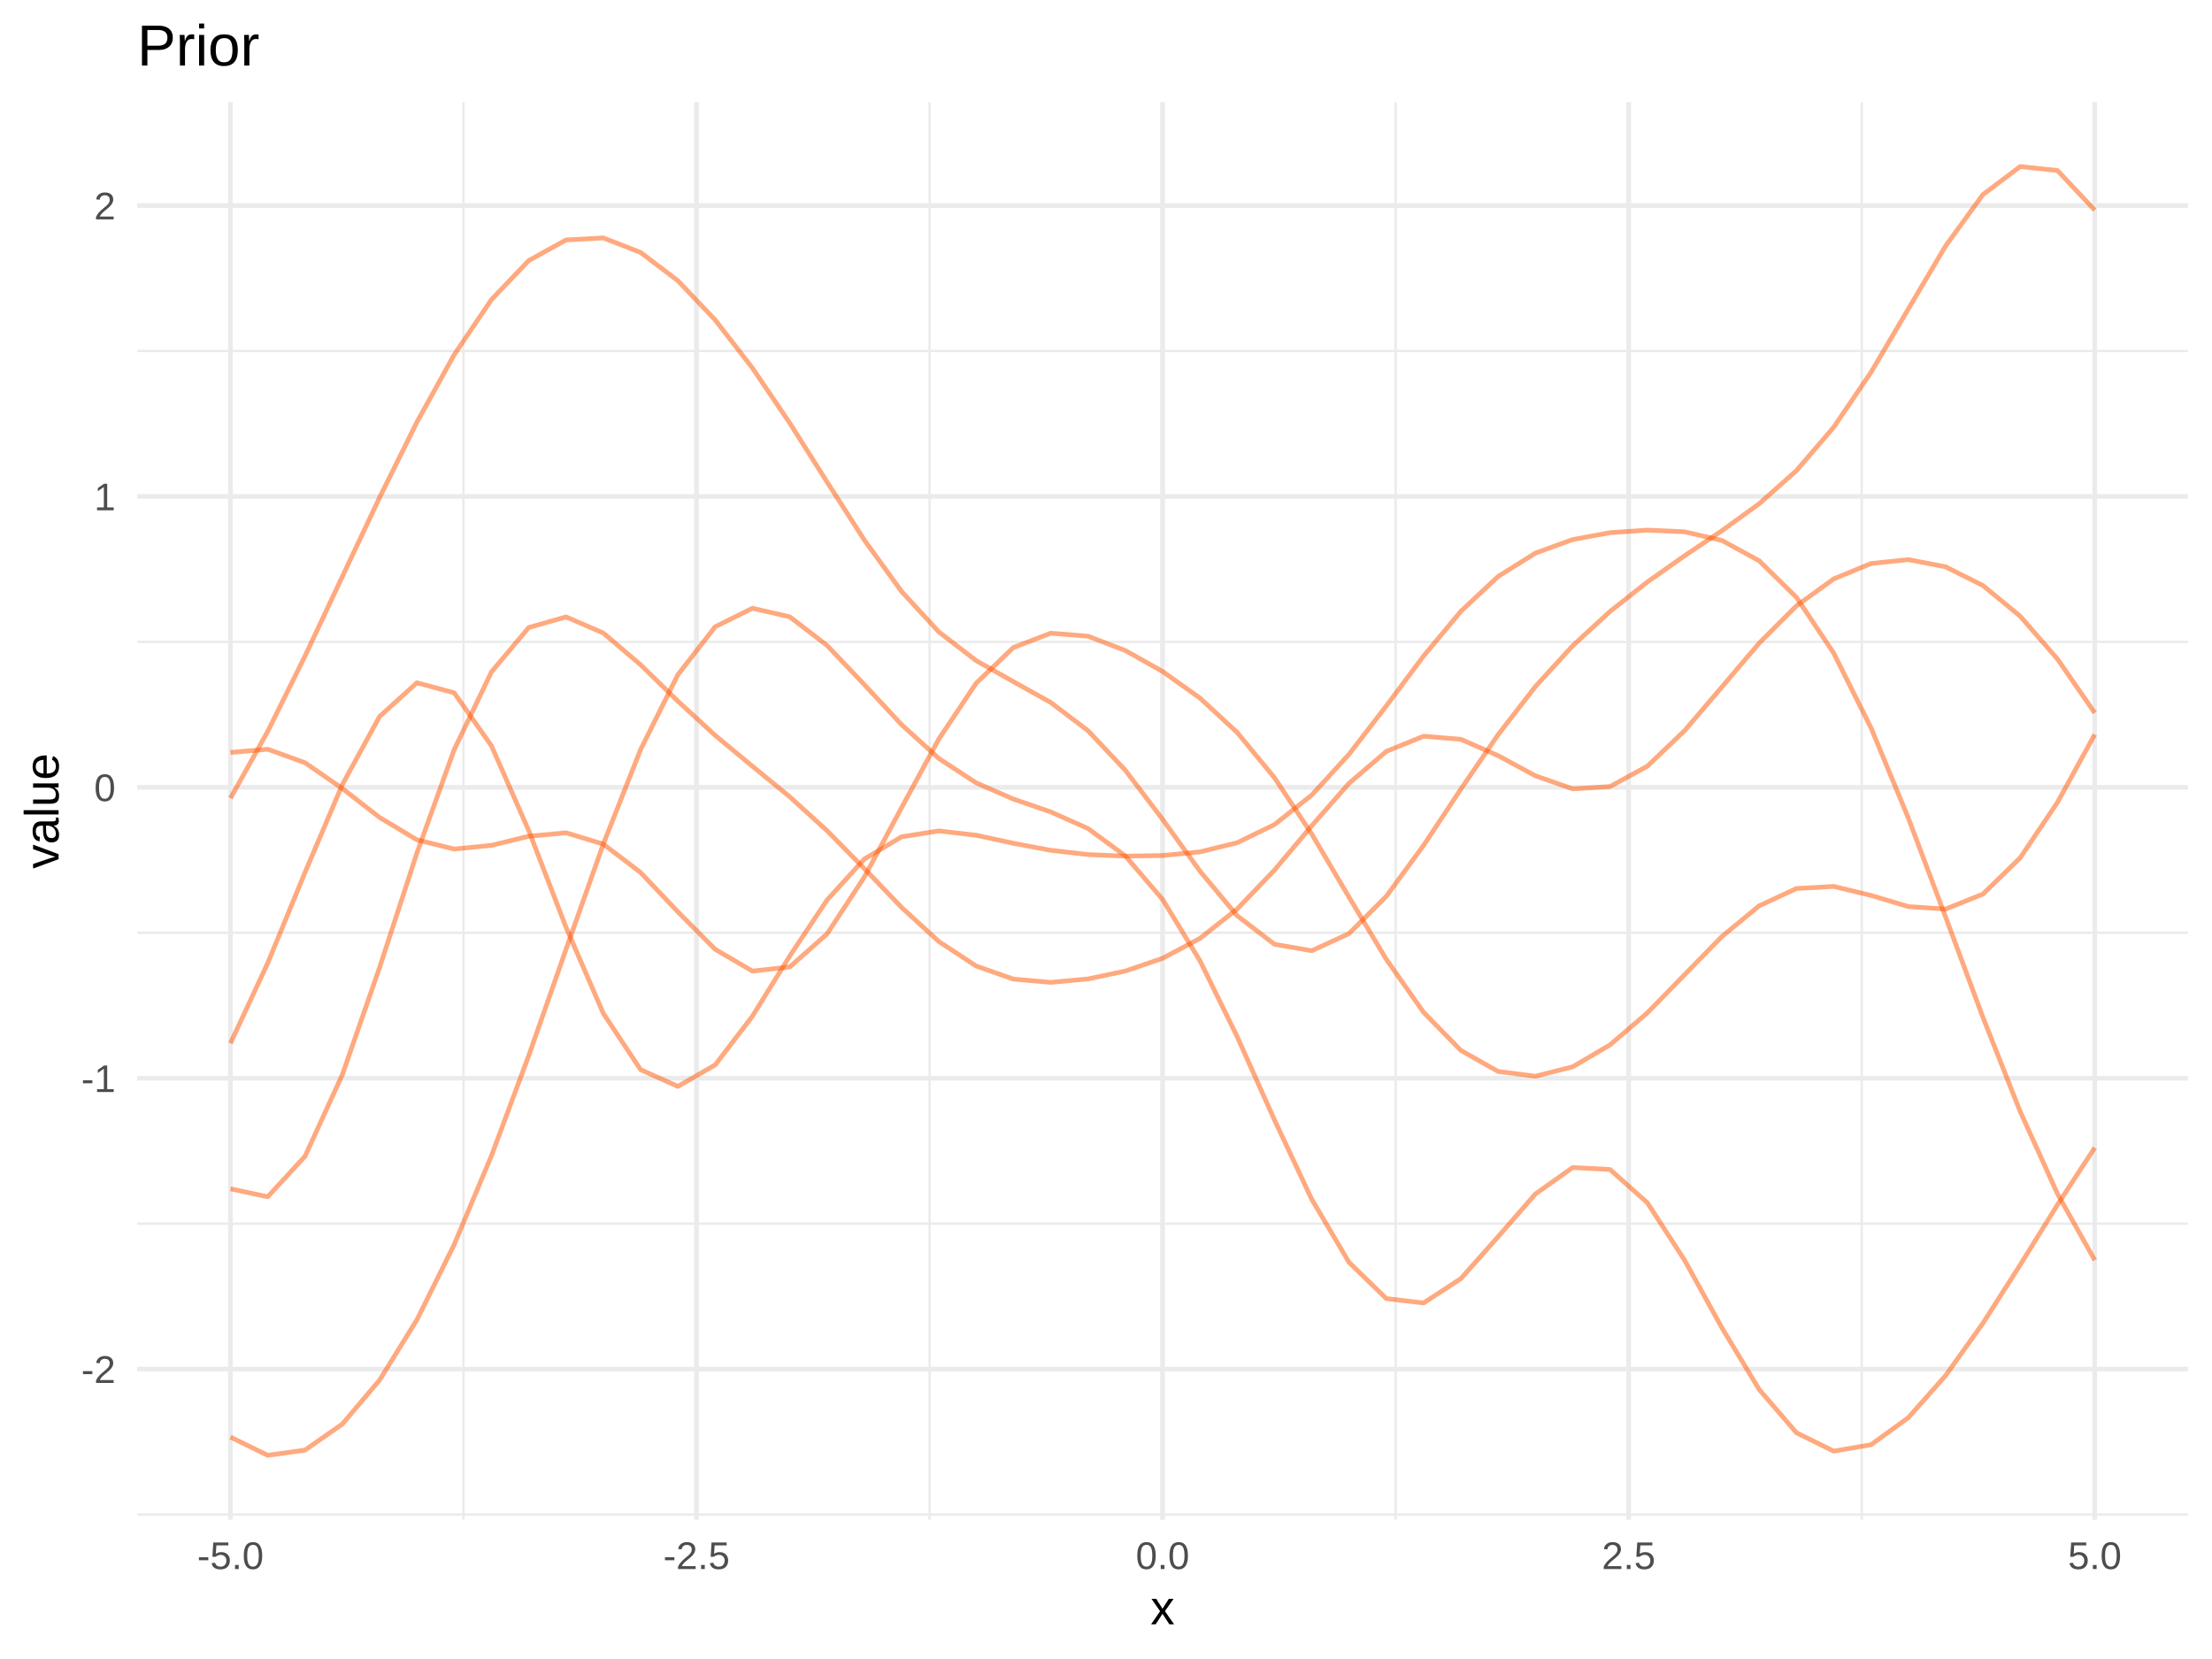
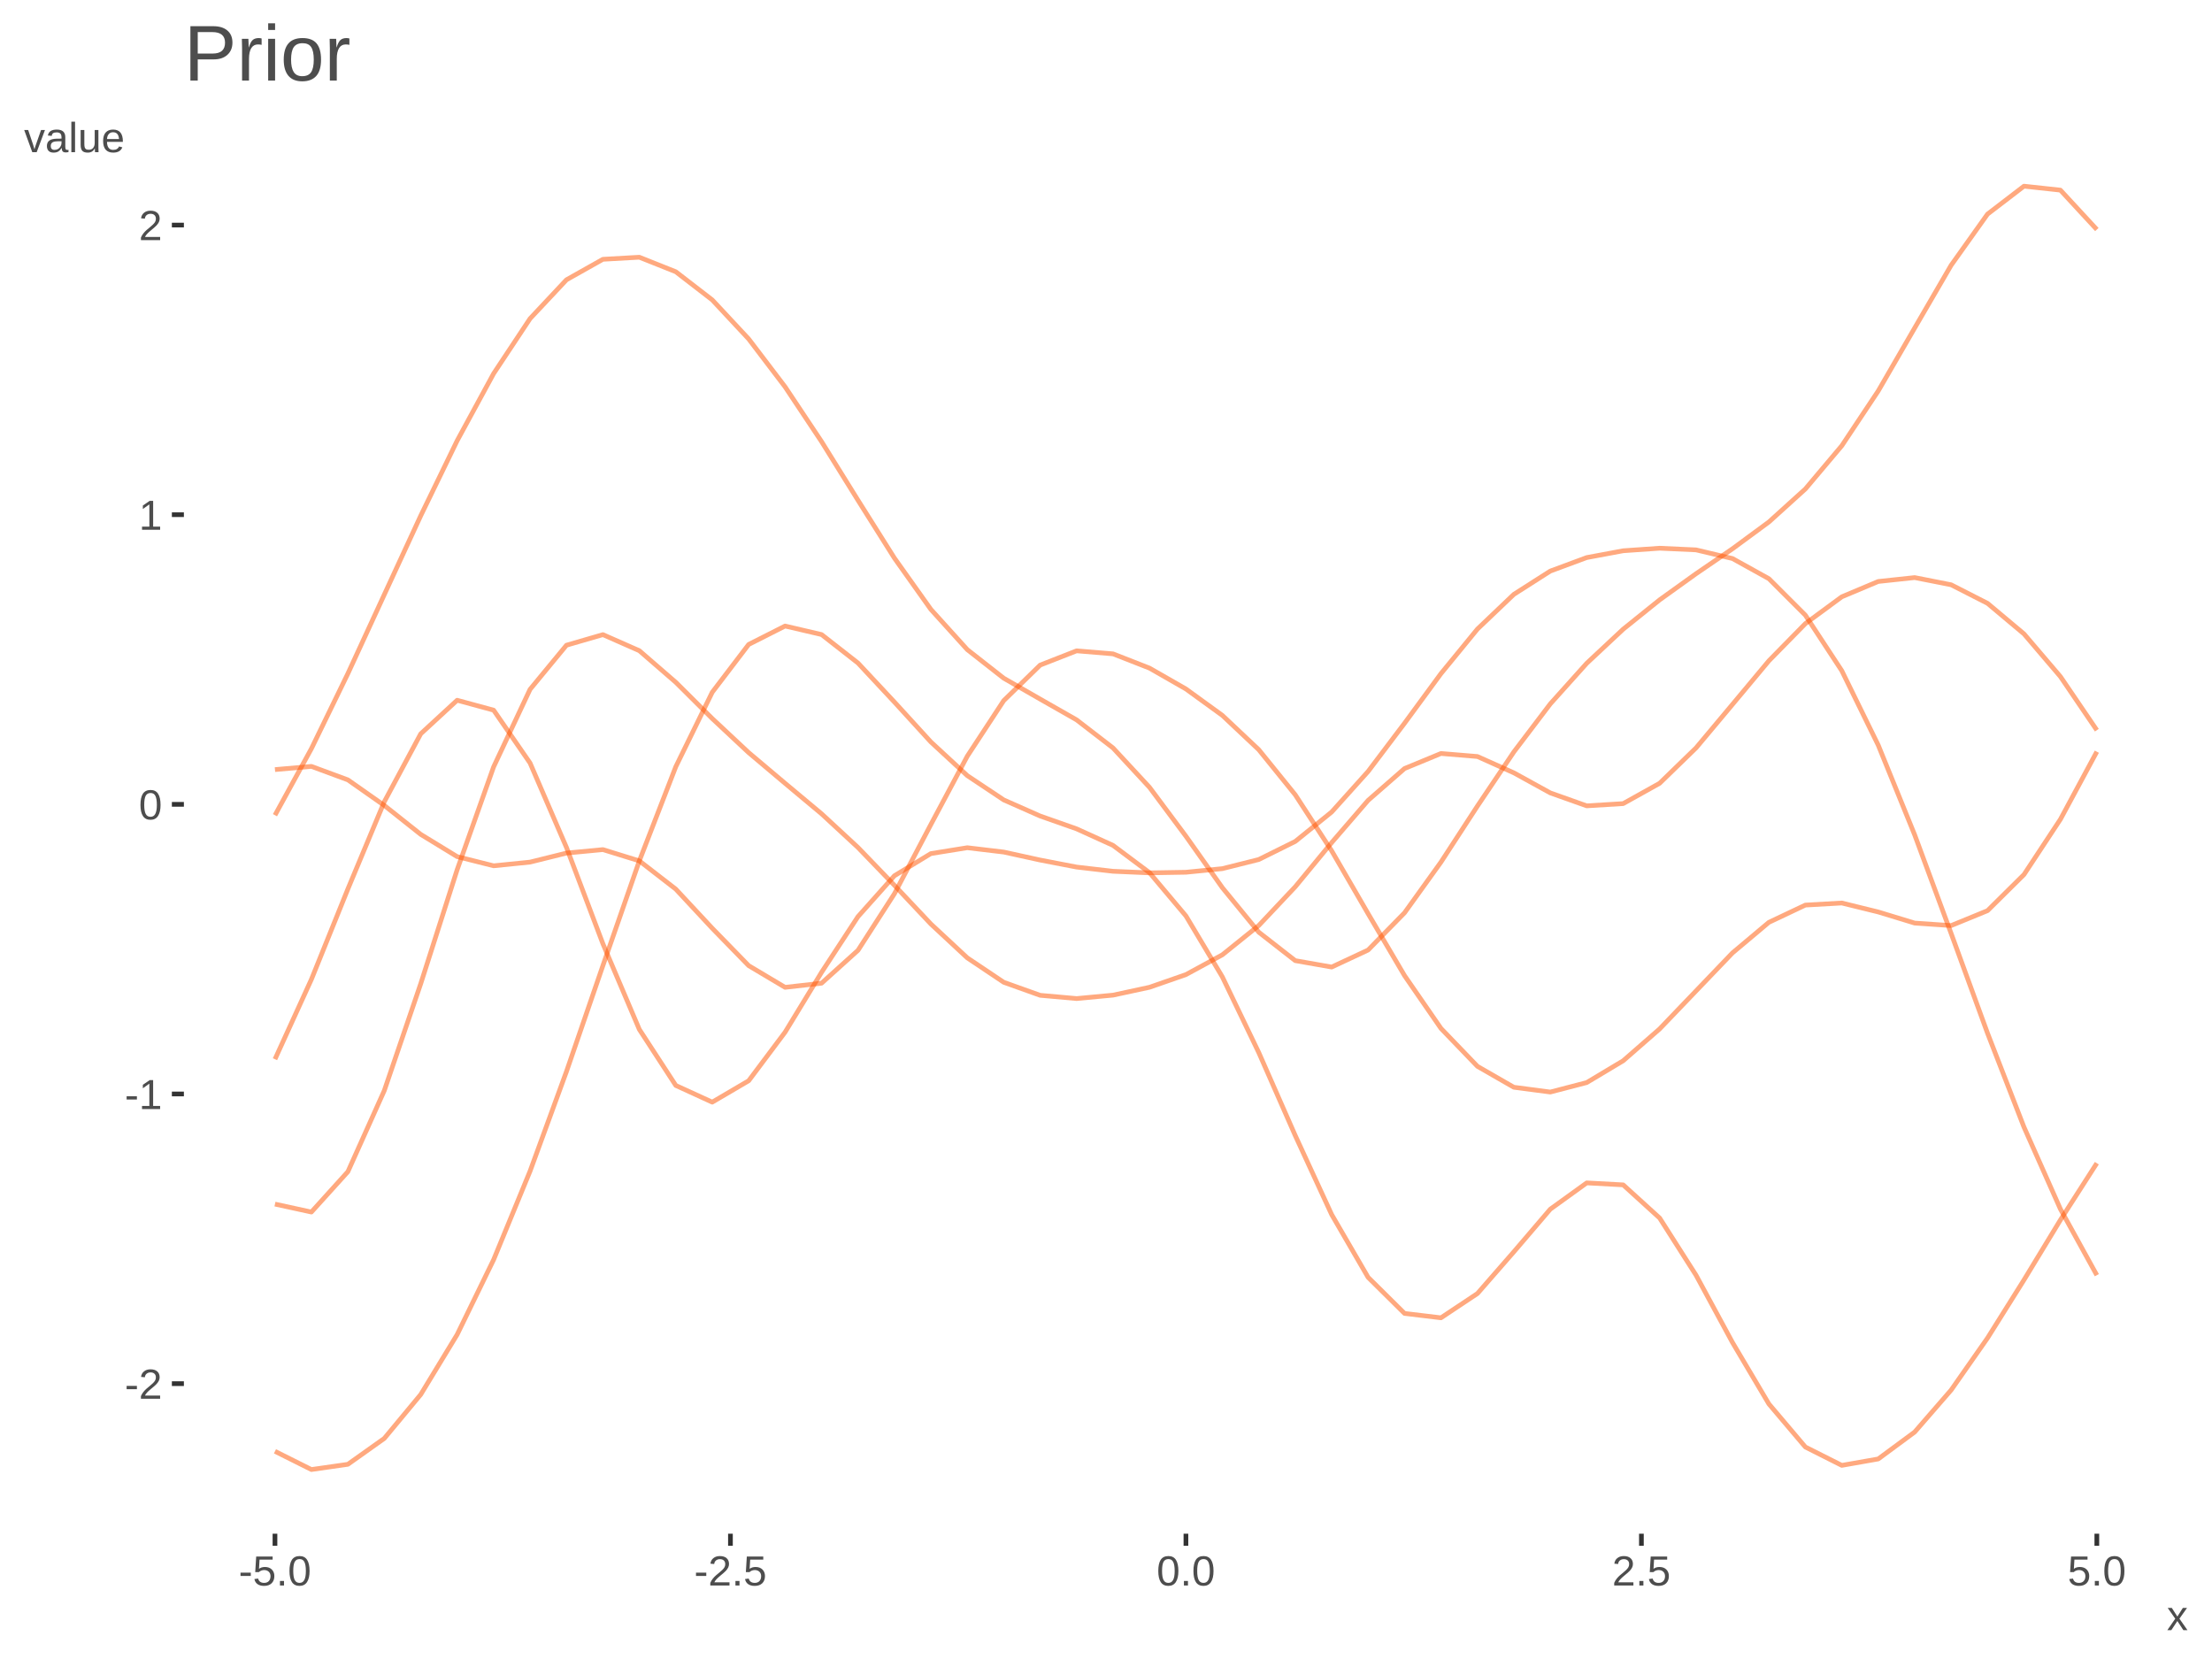
- <svg xmlns="http://www.w3.org/2000/svg" viewBox="0 0 504 378">
+ <svg xmlns="http://www.w3.org/2000/svg" viewBox="0 0 504.00 378.00">
  <defs>
-     <style type="text/css">polyline,rect{fill:none;stroke:#000;stroke-linecap:round;stroke-linejoin:round;stroke-miterlimit:10}</style>
+     <style type="text/css">
+     line, polyline, polygon, path, rect, circle {
+       fill: none;
+       stroke: #000000;
+       stroke-linecap: round;
+       stroke-linejoin: round;
+       stroke-miterlimit: 10.00;
+     }
+   </style>
  </defs>
-   <rect width="100%" height="100%" style="stroke:none;fill:none" />
+   <rect width="100%" height="100%" style="stroke: none; fill: none;" />
+   <rect x="0" y="-0" width="504.00" height="378.00" style="stroke-width: 1.07; stroke: none;" />
  <defs>
-     <clipPath id="cpMzEuMjd8NDk4LjUyfDM0Ni4yOHwyMy4yNw==">
-       <rect width="467.25" height="323.01" x="31.27" y="23.27" />
+     <clipPath id="cpNDEuOTB8NDk4LjUyfDM0OS40NXwyNy44MA==">
+       <rect x="41.90" y="27.80" width="456.62" height="321.64" />
    </clipPath>
  </defs>
-   <polyline points="31.27 345.08 498.52 345.08" clip-path="url(#cpMzEuMjd8NDk4LjUyfDM0Ni4yOHwyMy4yNw==)" style="stroke-width:.53;stroke:#ebebeb;stroke-linecap:butt" />
-   <polyline points="31.27 278.81 498.52 278.81" clip-path="url(#cpMzEuMjd8NDk4LjUyfDM0Ni4yOHwyMy4yNw==)" style="stroke-width:.53;stroke:#ebebeb;stroke-linecap:butt" />
-   <polyline points="31.27 212.53 498.52 212.53" clip-path="url(#cpMzEuMjd8NDk4LjUyfDM0Ni4yOHwyMy4yNw==)" style="stroke-width:.53;stroke:#ebebeb;stroke-linecap:butt" />
-   <polyline points="31.27 146.25 498.52 146.25" clip-path="url(#cpMzEuMjd8NDk4LjUyfDM0Ni4yOHwyMy4yNw==)" style="stroke-width:.53;stroke:#ebebeb;stroke-linecap:butt" />
-   <polyline points="31.27 79.98 498.52 79.98" clip-path="url(#cpMzEuMjd8NDk4LjUyfDM0Ni4yOHwyMy4yNw==)" style="stroke-width:.53;stroke:#ebebeb;stroke-linecap:butt" />
-   <polyline points="105.6 346.28 105.6 23.27" clip-path="url(#cpMzEuMjd8NDk4LjUyfDM0Ni4yOHwyMy4yNw==)" style="stroke-width:.53;stroke:#ebebeb;stroke-linecap:butt" />
-   <polyline points="211.8 346.28 211.8 23.27" clip-path="url(#cpMzEuMjd8NDk4LjUyfDM0Ni4yOHwyMy4yNw==)" style="stroke-width:.53;stroke:#ebebeb;stroke-linecap:butt" />
-   <polyline points="317.99 346.28 317.99 23.27" clip-path="url(#cpMzEuMjd8NDk4LjUyfDM0Ni4yOHwyMy4yNw==)" style="stroke-width:.53;stroke:#ebebeb;stroke-linecap:butt" />
-   <polyline points="424.19 346.28 424.19 23.27" clip-path="url(#cpMzEuMjd8NDk4LjUyfDM0Ni4yOHwyMy4yNw==)" style="stroke-width:.53;stroke:#ebebeb;stroke-linecap:butt" />
-   <polyline points="31.27 311.95 498.52 311.95" clip-path="url(#cpMzEuMjd8NDk4LjUyfDM0Ni4yOHwyMy4yNw==)" style="stroke-width:1.07;stroke:#ebebeb;stroke-linecap:butt" />
-   <polyline points="31.27 245.67 498.52 245.67" clip-path="url(#cpMzEuMjd8NDk4LjUyfDM0Ni4yOHwyMy4yNw==)" style="stroke-width:1.07;stroke:#ebebeb;stroke-linecap:butt" />
-   <polyline points="31.27 179.39 498.52 179.39" clip-path="url(#cpMzEuMjd8NDk4LjUyfDM0Ni4yOHwyMy4yNw==)" style="stroke-width:1.07;stroke:#ebebeb;stroke-linecap:butt" />
-   <polyline points="31.27 113.12 498.52 113.12" clip-path="url(#cpMzEuMjd8NDk4LjUyfDM0Ni4yOHwyMy4yNw==)" style="stroke-width:1.07;stroke:#ebebeb;stroke-linecap:butt" />
-   <polyline points="31.27 46.84 498.52 46.84" clip-path="url(#cpMzEuMjd8NDk4LjUyfDM0Ni4yOHwyMy4yNw==)" style="stroke-width:1.07;stroke:#ebebeb;stroke-linecap:butt" />
-   <polyline points="52.51 346.28 52.51 23.27" clip-path="url(#cpMzEuMjd8NDk4LjUyfDM0Ni4yOHwyMy4yNw==)" style="stroke-width:1.07;stroke:#ebebeb;stroke-linecap:butt" />
-   <polyline points="158.7 346.28 158.7 23.27" clip-path="url(#cpMzEuMjd8NDk4LjUyfDM0Ni4yOHwyMy4yNw==)" style="stroke-width:1.07;stroke:#ebebeb;stroke-linecap:butt" />
-   <polyline points="264.89 346.28 264.89 23.27" clip-path="url(#cpMzEuMjd8NDk4LjUyfDM0Ni4yOHwyMy4yNw==)" style="stroke-width:1.07;stroke:#ebebeb;stroke-linecap:butt" />
-   <polyline points="371.09 346.28 371.09 23.27" clip-path="url(#cpMzEuMjd8NDk4LjUyfDM0Ni4yOHwyMy4yNw==)" style="stroke-width:1.07;stroke:#ebebeb;stroke-linecap:butt" />
-   <polyline points="477.28 346.28 477.28 23.27" clip-path="url(#cpMzEuMjd8NDk4LjUyfDM0Ni4yOHwyMy4yNw==)" style="stroke-width:1.07;stroke:#ebebeb;stroke-linecap:butt" />
-   <polyline points="52.51 237.71 61 219.44 69.5 198.77 77.99 178.8 86.49 163.25 94.99 155.57 103.48 157.85 111.98 169.94 120.47 189.25 128.97 211.29 137.46 230.89 145.96 243.72 154.45 247.54 162.95 242.64 171.44 231.53 179.94 217.83 188.44 205.08 196.93 195.74 205.43 190.66 213.92 189.32 222.42 190.31 230.91 192.14 239.41 193.74 247.9 194.71 256.4 195.07 264.89 194.93 273.39 194.1 281.89 192.01 290.38 187.88 298.88 181.15 307.37 171.86 315.87 160.84 324.36 149.48 332.86 139.28 341.35 131.34 349.85 126.02 358.35 122.93 366.84 121.37 375.34 120.79 383.83 121.17 392.33 123.14 400.82 127.77 409.32 136.11 417.81 148.82 426.31 165.85 434.8 186.37 443.3 208.93 451.8 231.78 460.29 253.24 468.79 272 477.28 287.13" clip-path="url(#cpMzEuMjd8NDk4LjUyfDM0Ni4yOHwyMy4yNw==)" style="stroke-width:1.07;stroke:#f50;stroke-opacity:.5;stroke-linecap:butt" />
-   <polyline points="52.51 270.87 61 272.68 69.5 263.45 77.99 244.89 86.49 220.44 94.99 194.36 103.48 170.82 111.98 153.09 120.47 142.98 128.97 140.56 137.46 144.23 145.96 151.47 154.45 159.76 162.95 167.55 171.44 174.59 179.94 181.55 188.44 189.27 196.93 197.91 205.43 206.76 213.92 214.53 222.42 220.11 230.91 223.09 239.41 223.83 247.9 223.05 256.4 221.25 264.89 218.35 273.39 213.82 281.89 207.11 290.38 198.25 298.88 188.14 307.37 178.48 315.87 171.2 324.36 167.75 332.86 168.45 341.35 172.18 349.85 176.77 358.35 179.74 366.84 179.22 375.34 174.58 383.83 166.48 392.33 156.53 400.82 146.54 409.32 138.04 417.81 131.9 426.31 128.4 434.8 127.5 443.3 129.15 451.8 133.4 460.29 140.39 468.79 150.16 477.28 162.42" clip-path="url(#cpMzEuMjd8NDk4LjUyfDM0Ni4yOHwyMy4yNw==)" style="stroke-width:1.07;stroke:#f50;stroke-opacity:.5;stroke-linecap:butt" />
-   <polyline points="52.51 327.44 61 331.59 69.5 330.4 77.99 324.48 86.49 314.44 94.99 300.72 103.48 283.59 111.98 263.33 120.47 240.53 128.97 216.29 137.46 192.33 145.96 170.78 154.45 153.74 162.95 142.81 171.44 138.59 179.94 140.54 188.44 147.06 196.93 155.99 205.43 165.12 213.92 172.82 222.42 178.38 230.91 182.07 239.41 185 247.9 188.78 256.4 195.02 264.89 204.93 273.39 218.87 281.89 236.2 290.38 255.17 298.88 273.26 307.37 287.62 315.87 295.88 324.36 296.88 332.86 291.33 341.35 281.77 349.85 272.03 358.35 266.01 366.84 266.47 375.34 274.04 383.83 287.13 392.33 302.53 400.82 316.59 409.32 326.45 417.81 330.64 426.31 329.18 434.8 323.02 443.3 313.42 451.8 301.5 460.29 288.21 468.79 274.5 477.28 261.5" clip-path="url(#cpMzEuMjd8NDk4LjUyfDM0Ni4yOHwyMy4yNw==)" style="stroke-width:1.07;stroke:#f50;stroke-opacity:.5;stroke-linecap:butt" />
-   <polyline points="52.51 171.44 61 170.71 69.5 173.79 77.99 179.65 86.49 186.26 94.99 191.35 103.48 193.45 111.98 192.61 120.47 190.54 128.97 189.75 137.46 192.33 145.96 198.8 154.45 207.75 162.95 216.3 171.44 221.26 179.94 220.32 188.44 212.79 196.93 199.85 205.43 184.01 213.92 168.37 222.42 155.66 230.91 147.53 239.41 144.27 247.9 144.96 256.4 148.22 264.89 152.99 273.39 159.04 281.89 166.89 290.38 177.2 298.88 190.03 307.37 204.41 315.87 218.58 324.36 230.66 332.86 239.34 341.35 244.13 349.85 245.22 358.35 243.06 366.84 238.07 375.34 230.78 383.83 222.08 392.33 213.39 400.82 206.39 409.32 202.45 417.81 201.97 426.31 204.02 434.8 206.56 443.3 207.13 451.8 203.72 460.29 195.46 468.79 182.82 477.28 167.35" clip-path="url(#cpMzEuMjd8NDk4LjUyfDM0Ni4yOHwyMy4yNw==)" style="stroke-width:1.07;stroke:#f50;stroke-opacity:.5;stroke-linecap:butt" />
-   <polyline points="52.51 181.87 61 166.65 69.5 149.47 77.99 131.4 86.49 113.35 94.99 96.19 103.48 80.83 111.98 68.26 120.47 59.37 128.97 54.67 137.46 54.21 145.96 57.52 154.45 63.96 162.95 72.9 171.44 83.86 179.94 96.39 188.44 109.81 196.93 123.04 205.43 134.77 213.92 143.99 222.42 150.53 230.91 155.32 239.41 160.06 247.9 166.49 256.4 175.5 264.89 186.68 273.39 198.46 281.89 208.65 290.38 215.15 298.88 216.62 307.37 212.72 315.87 204.21 324.36 192.61 332.86 179.79 341.35 167.39 349.85 156.41 358.35 147.12 366.84 139.32 375.34 132.61 383.83 126.63 392.33 120.92 400.82 114.78 409.32 107.22 417.81 97.33 426.31 84.81 434.8 70.41 443.3 56.04 451.8 44.34 460.29 37.95 468.79 38.85 477.28 47.87" clip-path="url(#cpMzEuMjd8NDk4LjUyfDM0Ni4yOHwyMy4yNw==)" style="stroke-width:1.07;stroke:#f50;stroke-opacity:.5;stroke-linecap:butt" />
+   <polyline points="62.65,241.34 70.95,223.15 79.26,202.56 87.56,182.68 95.86,167.20 104.16,159.55 112.47,161.81 120.77,173.85 129.07,193.09 137.37,215.03 145.67,234.55 153.98,247.32 162.28,251.12 170.58,246.25 178.88,235.18 187.19,221.54 195.49,208.85 203.79,199.54 212.09,194.49 220.40,193.15 228.70,194.14 237.00,195.96 245.30,197.56 253.60,198.52 261.91,198.88 270.21,198.74 278.51,197.92 286.81,195.84 295.12,191.72 303.42,185.01 311.72,175.77 320.02,164.79 328.32,153.48 336.63,143.33 344.93,135.42 353.23,130.12 361.53,127.04 369.84,125.49 378.14,124.91 386.44,125.29 394.74,127.26 403.04,131.86 411.35,140.17 419.65,152.83 427.95,169.78 436.25,190.21 444.56,212.68 452.86,235.43 461.16,256.81 469.46,275.48 477.76,290.55 " style="stroke-width: 1.07; stroke: #FF5500; stroke-opacity: 0.50; stroke-linecap: butt;" clip-path="url(#cpNDEuOTB8NDk4LjUyfDM0OS40NXwyNy44MA==)" />
+   <polyline points="62.65,274.35 70.95,276.16 79.26,266.97 87.56,248.49 95.86,224.14 104.16,198.17 112.47,174.73 120.77,157.07 129.07,147.01 137.37,144.60 145.67,148.26 153.98,155.46 162.28,163.72 170.58,171.48 178.88,178.48 187.19,185.42 195.49,193.10 203.79,201.71 212.09,210.52 220.40,218.25 228.70,223.81 237.00,226.78 245.30,227.52 253.60,226.74 261.91,224.95 270.21,222.06 278.51,217.55 286.81,210.87 295.12,202.05 303.42,191.98 311.72,182.36 320.02,175.11 328.32,171.68 336.63,172.37 344.93,176.09 353.23,180.66 361.53,183.61 369.84,183.10 378.14,178.47 386.44,170.41 394.74,160.50 403.04,150.56 411.35,142.09 419.65,135.98 427.95,132.49 436.25,131.60 444.56,133.24 452.86,137.47 461.16,144.43 469.46,154.16 477.76,166.37 " style="stroke-width: 1.07; stroke: #FF5500; stroke-opacity: 0.50; stroke-linecap: butt;" clip-path="url(#cpNDEuOTB8NDk4LjUyfDM0OS40NXwyNy44MA==)" />
+   <polyline points="62.65,330.68 70.95,334.83 79.26,333.64 87.56,327.74 95.86,317.74 104.16,304.08 112.47,287.02 120.77,266.85 129.07,244.14 137.37,220.01 145.67,196.15 153.98,174.69 162.28,157.73 170.58,146.84 178.88,142.64 187.19,144.58 195.49,151.07 203.79,159.96 212.09,169.05 220.40,176.73 228.70,182.26 237.00,185.93 245.30,188.85 253.60,192.62 261.91,198.83 270.21,208.69 278.51,222.58 286.81,239.83 295.12,258.73 303.42,276.74 311.72,291.04 320.02,299.26 328.32,300.26 336.63,294.73 344.93,285.22 353.23,275.51 361.53,269.52 369.84,269.97 378.14,277.52 386.44,290.55 394.74,305.88 403.04,319.89 411.35,329.70 419.65,333.88 427.95,332.42 436.25,326.29 444.56,316.72 452.86,304.86 461.16,291.63 469.46,277.97 477.76,265.03 " style="stroke-width: 1.07; stroke: #FF5500; stroke-opacity: 0.50; stroke-linecap: butt;" clip-path="url(#cpNDEuOTB8NDk4LjUyfDM0OS40NXwyNy44MA==)" />
+   <polyline points="62.65,175.35 70.95,174.62 79.26,177.69 87.56,183.52 95.86,190.11 104.16,195.18 112.47,197.27 120.77,196.43 129.07,194.37 137.37,193.58 145.67,196.15 153.98,202.59 162.28,211.50 170.58,220.02 178.88,224.96 187.19,224.02 195.49,216.53 203.79,203.64 212.09,187.87 220.40,172.29 228.70,159.63 237.00,151.54 245.30,148.29 253.60,148.98 261.91,152.23 270.21,156.98 278.51,163.00 286.81,170.82 295.12,181.09 303.42,193.86 311.72,208.18 320.02,222.29 328.32,234.32 336.63,242.96 344.93,247.73 353.23,248.82 361.53,246.66 369.84,241.69 378.14,234.44 386.44,225.78 394.74,217.12 403.04,210.15 411.35,206.22 419.65,205.75 427.95,207.79 436.25,210.32 444.56,210.89 452.86,207.49 461.16,199.27 469.46,186.68 477.76,171.27 " style="stroke-width: 1.07; stroke: #FF5500; stroke-opacity: 0.50; stroke-linecap: butt;" clip-path="url(#cpNDEuOTB8NDk4LjUyfDM0OS40NXwyNy44MA==)" />
+   <polyline points="62.65,185.74 70.95,170.58 79.26,153.48 87.56,135.48 95.86,117.51 104.16,100.41 112.47,85.12 120.77,72.60 129.07,63.75 137.37,59.08 145.67,58.61 153.98,61.92 162.28,68.33 170.58,77.23 178.88,88.14 187.19,100.62 195.49,113.98 203.79,127.16 212.09,138.84 220.40,148.02 228.70,154.53 237.00,159.29 245.30,164.02 253.60,170.42 261.91,179.39 270.21,190.53 278.51,202.26 286.81,212.40 295.12,218.88 303.42,220.34 311.72,216.46 320.02,207.98 328.32,196.43 336.63,183.66 344.93,171.32 353.23,160.38 361.53,151.13 369.84,143.36 378.14,136.68 386.44,130.72 394.74,125.04 403.04,118.93 411.35,111.41 419.65,101.56 427.95,89.08 436.25,74.74 444.56,60.44 452.86,48.78 461.16,42.42 469.46,43.32 477.76,52.30 " style="stroke-width: 1.07; stroke: #FF5500; stroke-opacity: 0.50; stroke-linecap: butt;" clip-path="url(#cpNDEuOTB8NDk4LjUyfDM0OS40NXwyNy44MA==)" />
  <defs>
    <clipPath id="cpMC4wMHw1MDQuMDB8Mzc4LjAwfDAuMDA=">
-       <rect width="504" height="378" x="0" y="0" />
+       <rect x="0.00" y="0.00" width="504.00" height="378.00" />
    </clipPath>
  </defs>
  <g clip-path="url(#cpMC4wMHw1MDQuMDB8Mzc4LjAwfDAuMDA=)">
-     <text x="18.51" y="315.1" lengthAdjust="spacingAndGlyphs" textLength="7.82" style="font-size:8.8px;fill:#4d4d4d;font-family:Arial">-2</text>
+     <text x="28.43" y="318.70" style="font-size: 9.60px; fill: #4D4D4D; font-family: Arial;" textLength="8.54px" lengthAdjust="spacingAndGlyphs">-2</text>
  </g>
  <g clip-path="url(#cpMC4wMHw1MDQuMDB8Mzc4LjAwfDAuMDA=)">
-     <text x="18.51" y="248.82" lengthAdjust="spacingAndGlyphs" textLength="7.82" style="font-size:8.8px;fill:#4d4d4d;font-family:Arial">-1</text>
+     <text x="28.43" y="252.70" style="font-size: 9.60px; fill: #4D4D4D; font-family: Arial;" textLength="8.54px" lengthAdjust="spacingAndGlyphs">-1</text>
  </g>
  <g clip-path="url(#cpMC4wMHw1MDQuMDB8Mzc4LjAwfDAuMDA=)">
-     <text x="21.44" y="182.54" lengthAdjust="spacingAndGlyphs" textLength="4.89" style="font-size:8.8px;fill:#4d4d4d;font-family:Arial">0</text>
+     <text x="31.63" y="186.70" style="font-size: 9.60px; fill: #4D4D4D; font-family: Arial;" textLength="5.34px" lengthAdjust="spacingAndGlyphs">0</text>
  </g>
  <g clip-path="url(#cpMC4wMHw1MDQuMDB8Mzc4LjAwfDAuMDA=)">
-     <text x="21.44" y="116.27" lengthAdjust="spacingAndGlyphs" textLength="4.89" style="font-size:8.8px;fill:#4d4d4d;font-family:Arial">1</text>
+     <text x="31.63" y="120.71" style="font-size: 9.60px; fill: #4D4D4D; font-family: Arial;" textLength="5.34px" lengthAdjust="spacingAndGlyphs">1</text>
  </g>
  <g clip-path="url(#cpMC4wMHw1MDQuMDB8Mzc4LjAwfDAuMDA=)">
-     <text x="21.44" y="49.99" lengthAdjust="spacingAndGlyphs" textLength="4.89" style="font-size:8.8px;fill:#4d4d4d;font-family:Arial">2</text>
+     <text x="31.63" y="54.71" style="font-size: 9.60px; fill: #4D4D4D; font-family: Arial;" textLength="5.34px" lengthAdjust="spacingAndGlyphs">2</text>
+   </g>
+   <polyline points="39.16,315.26 41.90,315.26 " style="stroke-width: 1.07; stroke: #333333; stroke-linecap: butt;" clip-path="url(#cpMC4wMHw1MDQuMDB8Mzc4LjAwfDAuMDA=)" />
+   <polyline points="39.16,249.26 41.90,249.26 " style="stroke-width: 1.07; stroke: #333333; stroke-linecap: butt;" clip-path="url(#cpMC4wMHw1MDQuMDB8Mzc4LjAwfDAuMDA=)" />
+   <polyline points="39.16,183.27 41.90,183.27 " style="stroke-width: 1.07; stroke: #333333; stroke-linecap: butt;" clip-path="url(#cpMC4wMHw1MDQuMDB8Mzc4LjAwfDAuMDA=)" />
+   <polyline points="39.16,117.27 41.90,117.27 " style="stroke-width: 1.07; stroke: #333333; stroke-linecap: butt;" clip-path="url(#cpMC4wMHw1MDQuMDB8Mzc4LjAwfDAuMDA=)" />
+   <polyline points="39.16,51.28 41.90,51.28 " style="stroke-width: 1.07; stroke: #333333; stroke-linecap: butt;" clip-path="url(#cpMC4wMHw1MDQuMDB8Mzc4LjAwfDAuMDA=)" />
+   <polyline points="62.65,352.19 62.65,349.45 " style="stroke-width: 1.07; stroke: #333333; stroke-linecap: butt;" clip-path="url(#cpMC4wMHw1MDQuMDB8Mzc4LjAwfDAuMDA=)" />
+   <polyline points="166.43,352.19 166.43,349.45 " style="stroke-width: 1.07; stroke: #333333; stroke-linecap: butt;" clip-path="url(#cpMC4wMHw1MDQuMDB8Mzc4LjAwfDAuMDA=)" />
+   <polyline points="270.21,352.19 270.21,349.45 " style="stroke-width: 1.07; stroke: #333333; stroke-linecap: butt;" clip-path="url(#cpMC4wMHw1MDQuMDB8Mzc4LjAwfDAuMDA=)" />
+   <polyline points="373.99,352.19 373.99,349.45 " style="stroke-width: 1.07; stroke: #333333; stroke-linecap: butt;" clip-path="url(#cpMC4wMHw1MDQuMDB8Mzc4LjAwfDAuMDA=)" />
+   <polyline points="477.76,352.19 477.76,349.45 " style="stroke-width: 1.07; stroke: #333333; stroke-linecap: butt;" clip-path="url(#cpMC4wMHw1MDQuMDB8Mzc4LjAwfDAuMDA=)" />
+   <g clip-path="url(#cpMC4wMHw1MDQuMDB8Mzc4LjAwfDAuMDA=)">
+     <text x="54.38" y="361.25" style="font-size: 9.60px; fill: #4D4D4D; font-family: Arial;" textLength="16.54px" lengthAdjust="spacingAndGlyphs">-5.0</text>
  </g>
  <g clip-path="url(#cpMC4wMHw1MDQuMDB8Mzc4LjAwfDAuMDA=)">
-     <text x="44.93" y="357.51" lengthAdjust="spacingAndGlyphs" textLength="15.16" style="font-size:8.8px;fill:#4d4d4d;font-family:Arial">-5.0</text>
+     <text x="158.16" y="361.25" style="font-size: 9.60px; fill: #4D4D4D; font-family: Arial;" textLength="16.54px" lengthAdjust="spacingAndGlyphs">-2.5</text>
  </g>
  <g clip-path="url(#cpMC4wMHw1MDQuMDB8Mzc4LjAwfDAuMDA=)">
-     <text x="151.12" y="357.51" lengthAdjust="spacingAndGlyphs" textLength="15.16" style="font-size:8.8px;fill:#4d4d4d;font-family:Arial">-2.5</text>
+     <text x="263.54" y="361.25" style="font-size: 9.60px; fill: #4D4D4D; font-family: Arial;" textLength="13.35px" lengthAdjust="spacingAndGlyphs">0.0</text>
  </g>
  <g clip-path="url(#cpMC4wMHw1MDQuMDB8Mzc4LjAwfDAuMDA=)">
-     <text x="258.78" y="357.51" lengthAdjust="spacingAndGlyphs" textLength="12.23" style="font-size:8.8px;fill:#4d4d4d;font-family:Arial">0.0</text>
+     <text x="367.31" y="361.25" style="font-size: 9.60px; fill: #4D4D4D; font-family: Arial;" textLength="13.35px" lengthAdjust="spacingAndGlyphs">2.5</text>
  </g>
  <g clip-path="url(#cpMC4wMHw1MDQuMDB8Mzc4LjAwfDAuMDA=)">
-     <text x="364.97" y="357.51" lengthAdjust="spacingAndGlyphs" textLength="12.23" style="font-size:8.8px;fill:#4d4d4d;font-family:Arial">2.5</text>
+     <text x="471.09" y="361.25" style="font-size: 9.60px; fill: #4D4D4D; font-family: Arial;" textLength="13.35px" lengthAdjust="spacingAndGlyphs">5.0</text>
  </g>
  <g clip-path="url(#cpMC4wMHw1MDQuMDB8Mzc4LjAwfDAuMDA=)">
-     <text x="471.17" y="357.51" lengthAdjust="spacingAndGlyphs" textLength="12.23" style="font-size:8.8px;fill:#4d4d4d;font-family:Arial">5.0</text>
+     <text x="493.72" y="371.42" style="font-size: 9.60px; fill: #4D4D4D; font-family: Arial;" textLength="4.80px" lengthAdjust="spacingAndGlyphs">x</text>
  </g>
  <g clip-path="url(#cpMC4wMHw1MDQuMDB8Mzc4LjAwfDAuMDA=)">
-     <text x="262.14" y="370.1" lengthAdjust="spacingAndGlyphs" textLength="5.5" style="font-size:11px;font-family:Arial">x</text>
+     <text x="5.48" y="34.68" style="font-size: 9.60px; fill: #4D4D4D; font-family: Arial;" textLength="22.95px" lengthAdjust="spacingAndGlyphs">value</text>
  </g>
  <g clip-path="url(#cpMC4wMHw1MDQuMDB8Mzc4LjAwfDAuMDA=)">
-     <text style="font-size:11px;font-family:Arial" lengthAdjust="spacingAndGlyphs" textLength="26.3" transform="translate(13.35,197.92) rotate(-90)">value</text>
-   </g>
-   <g clip-path="url(#cpMC4wMHw1MDQuMDB8Mzc4LjAwfDAuMDA=)">
-     <text x="31.27" y="14.93" lengthAdjust="spacingAndGlyphs" textLength="27.87" style="font-size:13.2px;font-family:Arial">Prior</text>
+     <text x="41.90" y="18.36" style="font-size: 18.00px; fill: #4D4D4D; font-family: Arial;" textLength="38.00px" lengthAdjust="spacingAndGlyphs">Prior</text>
  </g>
</svg>
